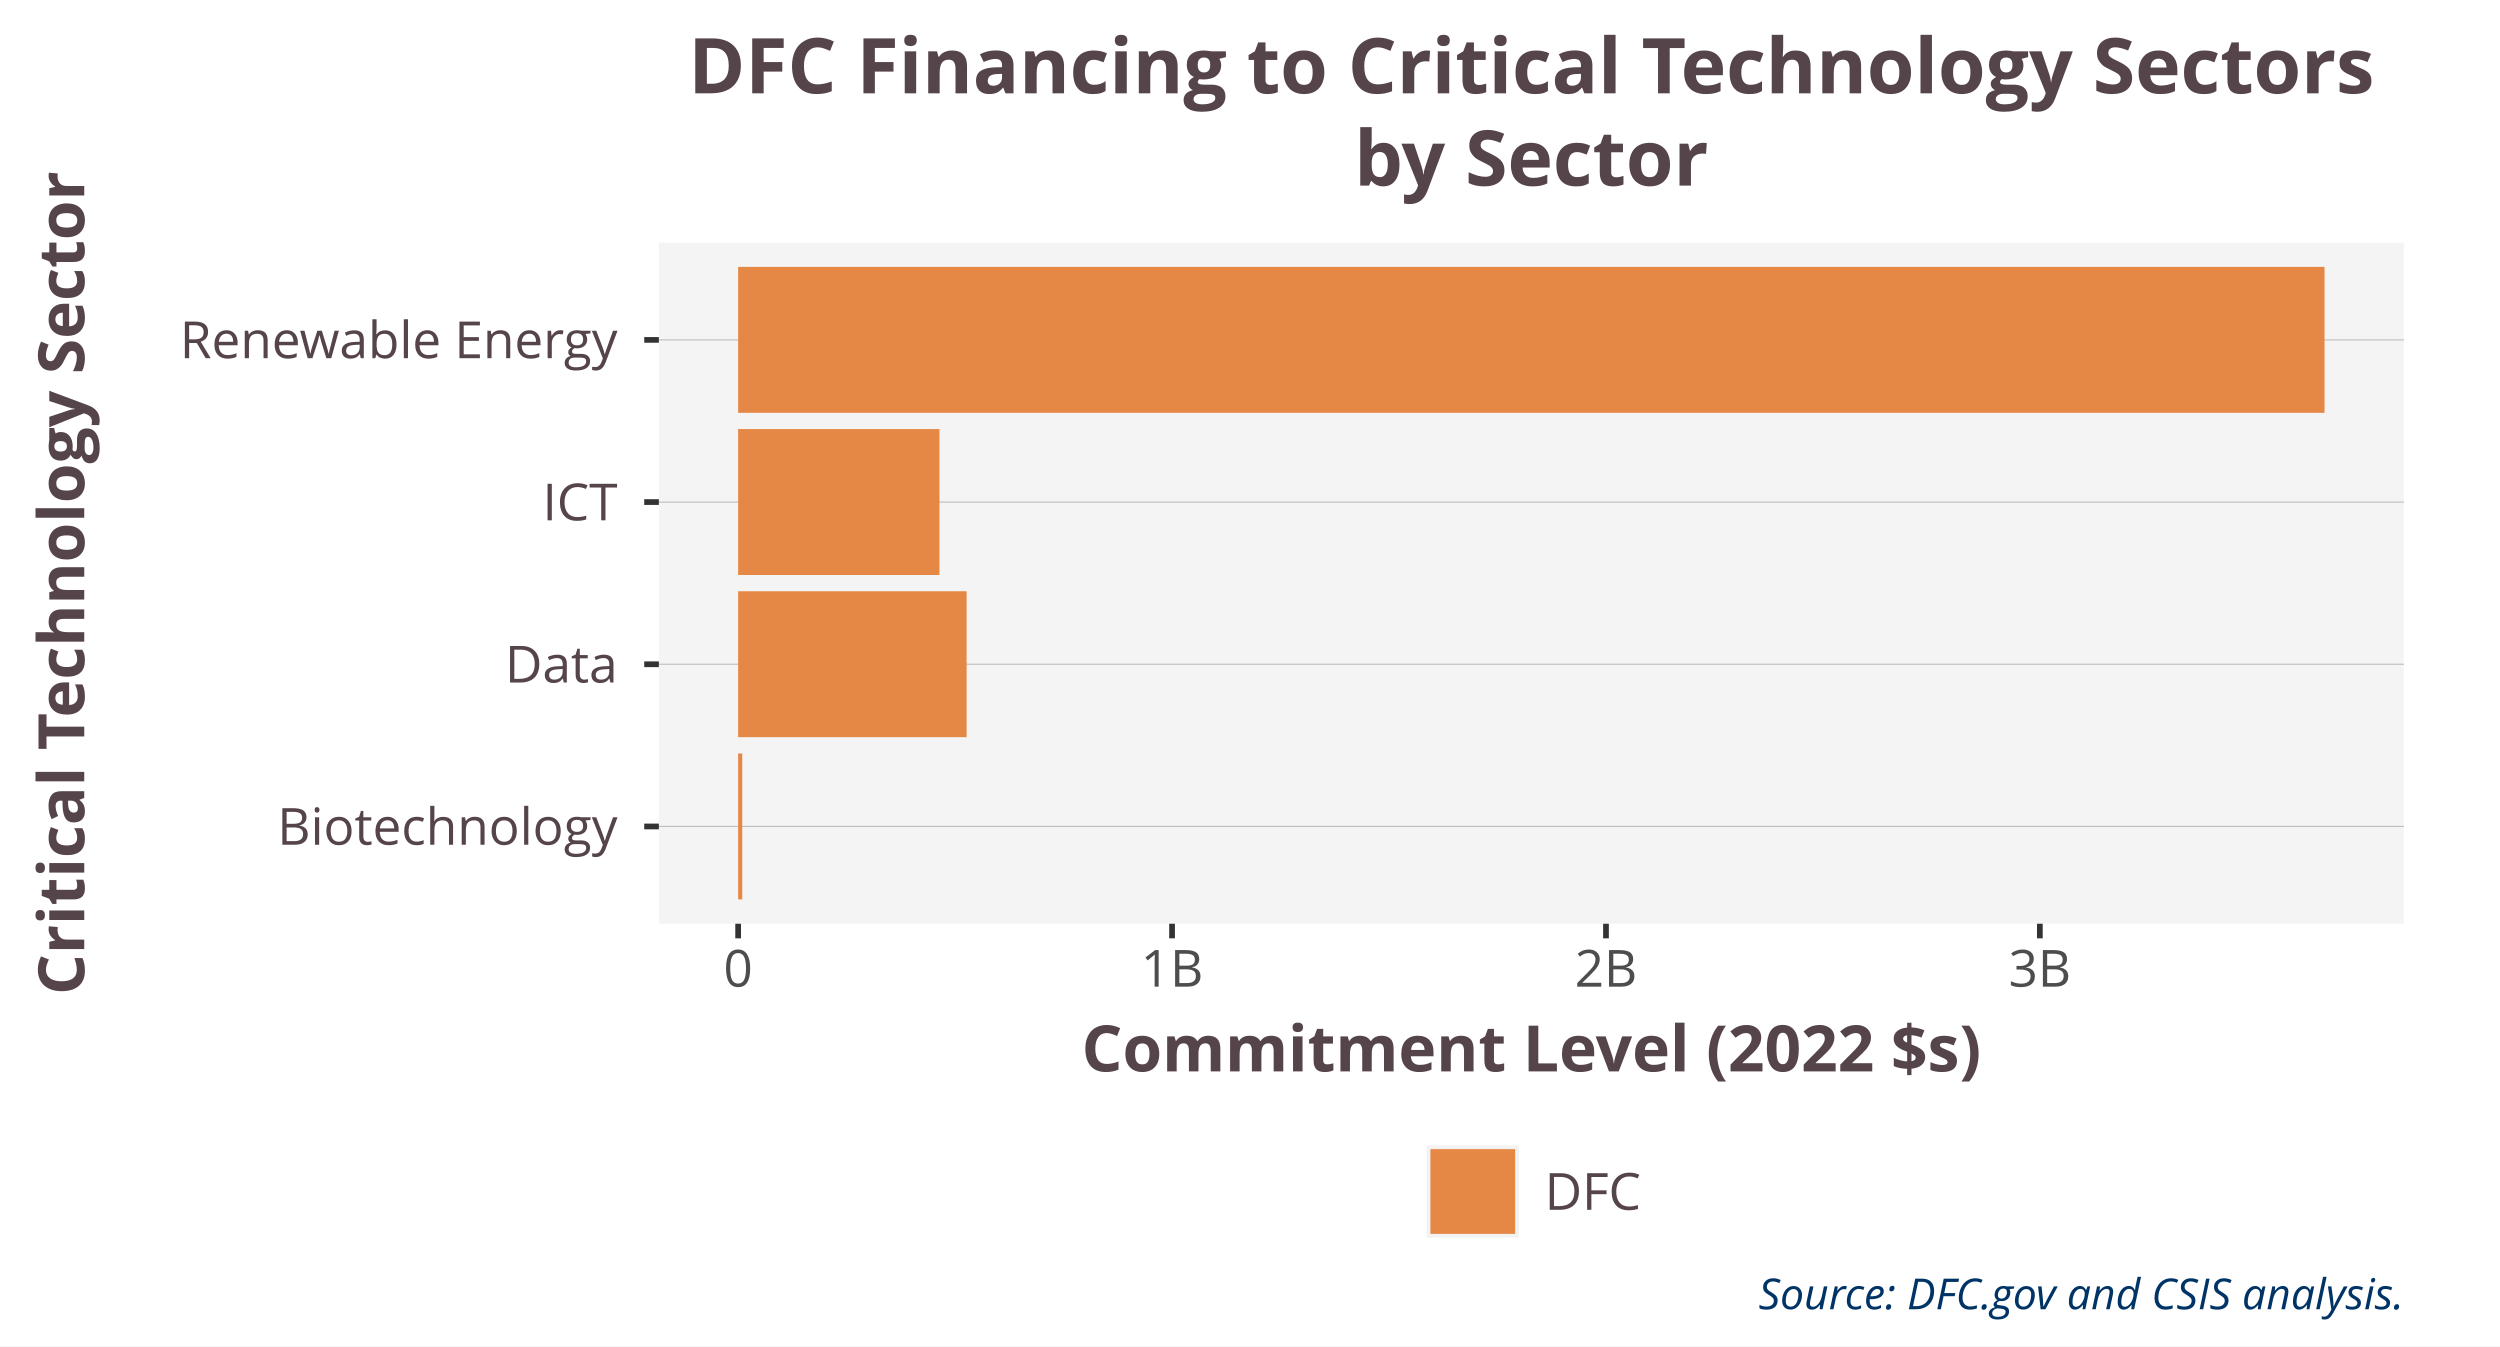
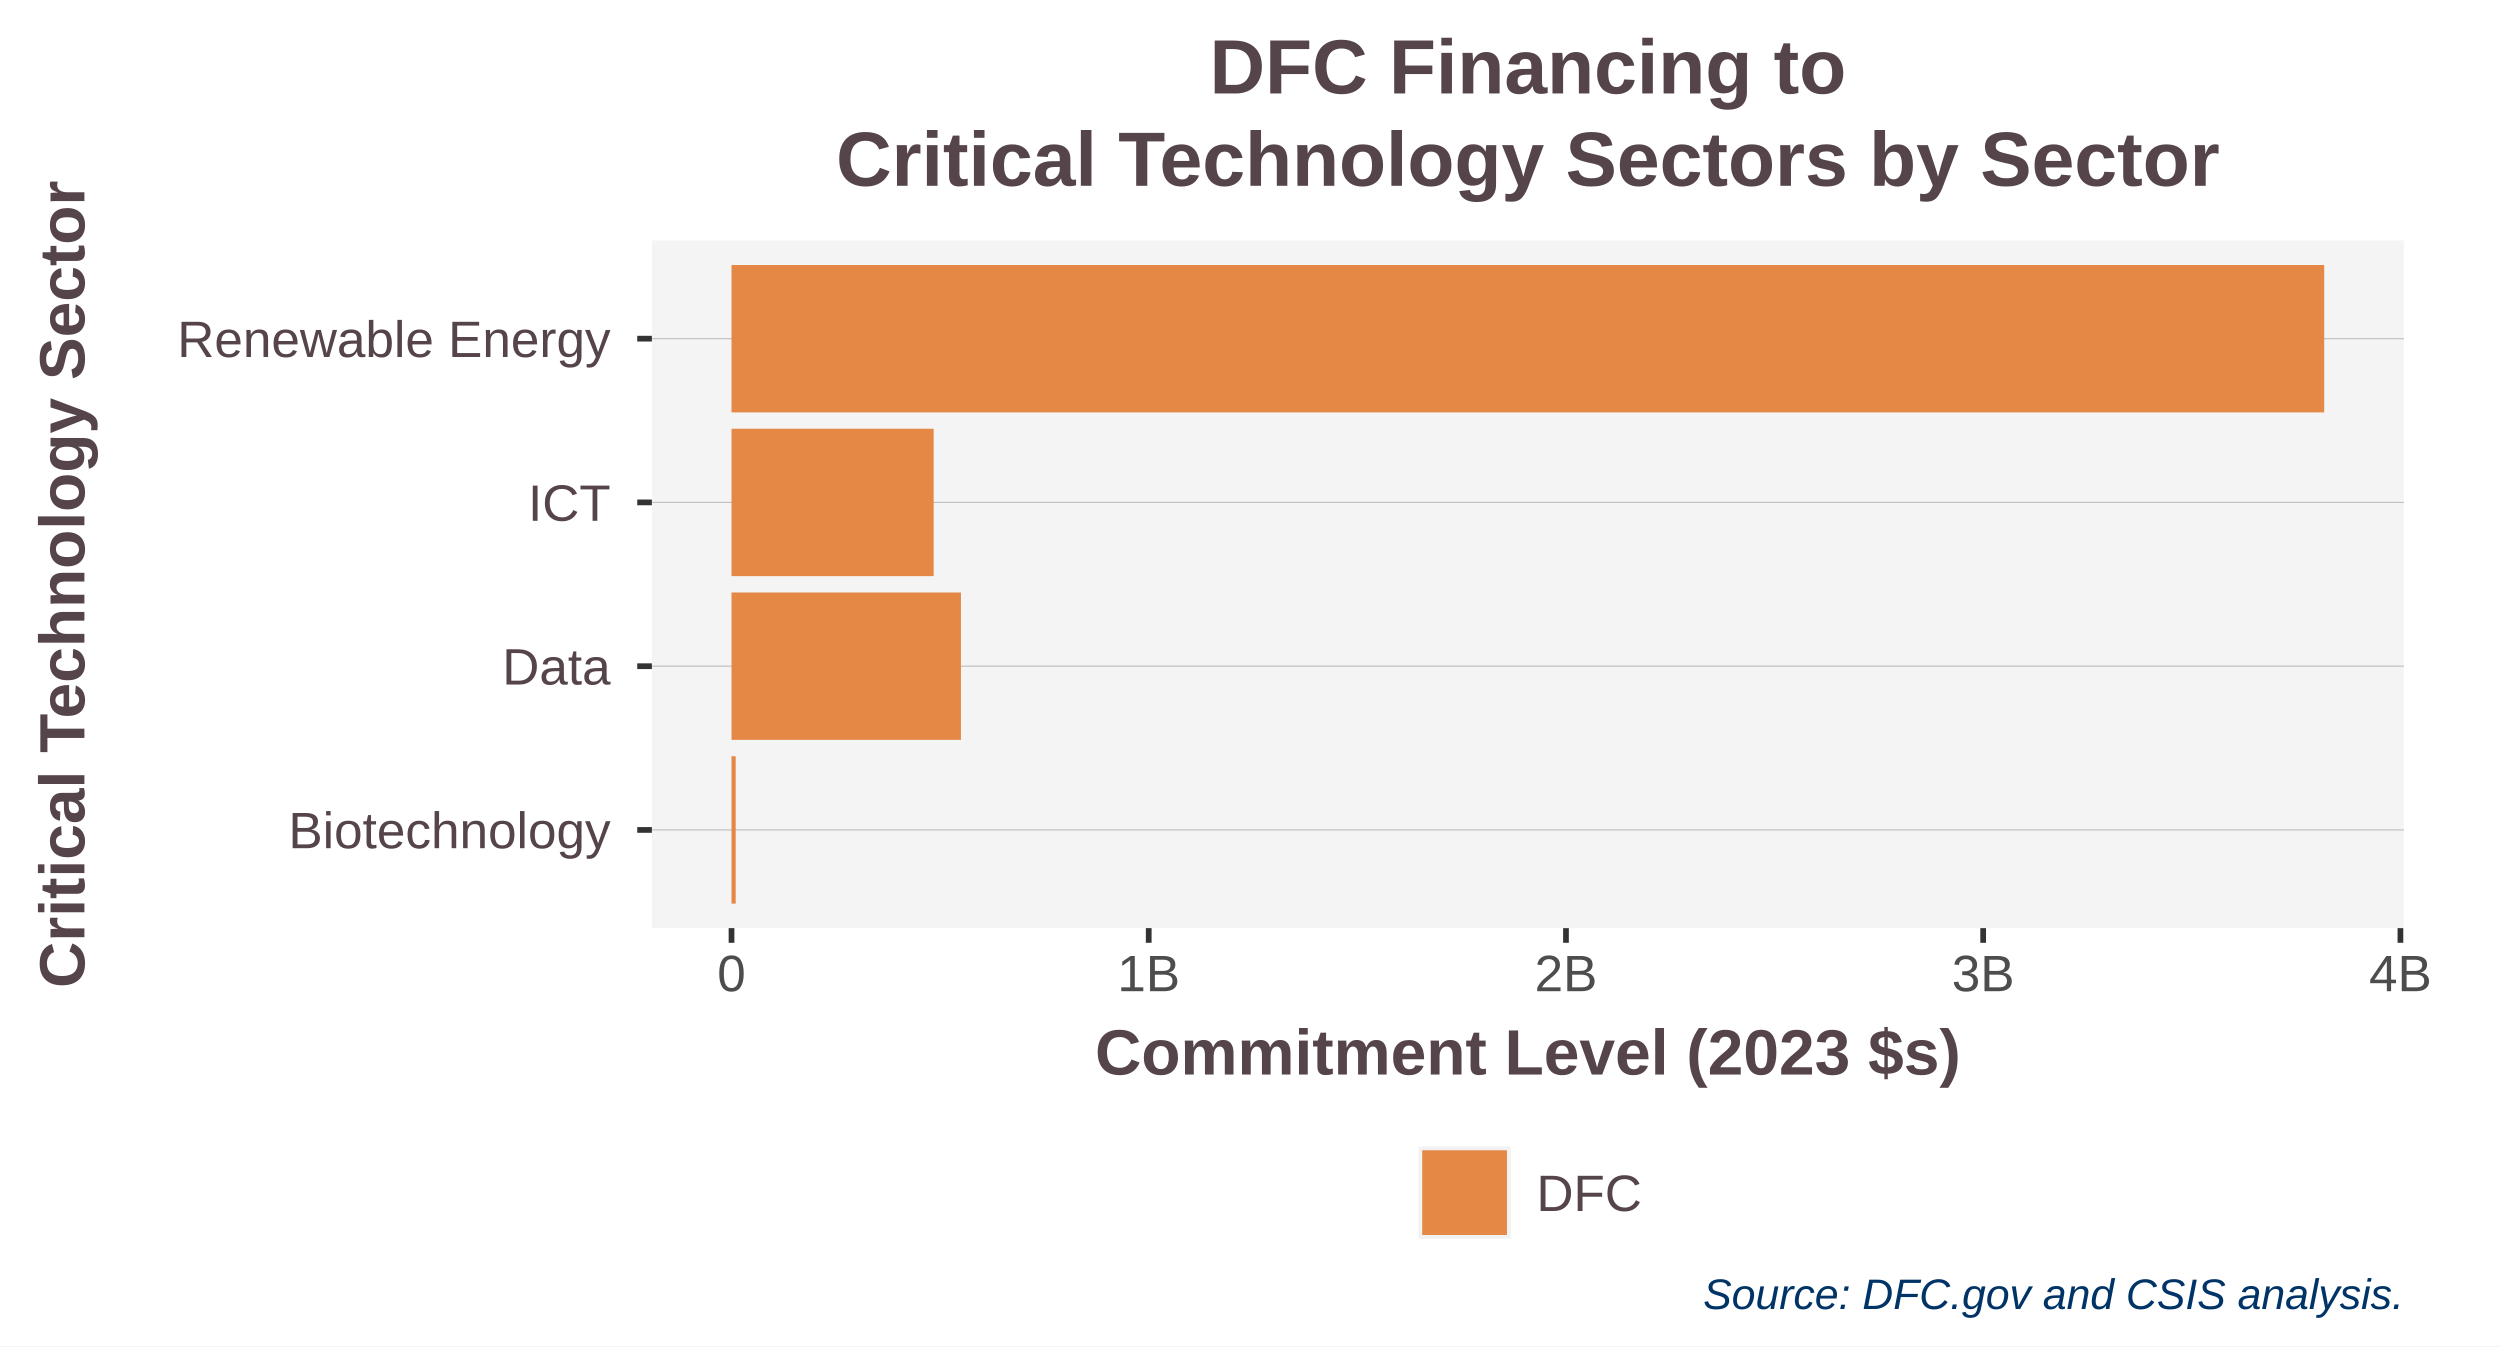
<svg xmlns="http://www.w3.org/2000/svg" class="svglite" width="468.00pt" height="252.00pt" viewBox="0 0 468.00 252.00">
  <defs>
    <style type="text/css">
    .svglite line, .svglite polyline, .svglite polygon, .svglite path, .svglite rect, .svglite circle {
      fill: none;
      stroke: #000000;
      stroke-linecap: round;
      stroke-linejoin: round;
      stroke-miterlimit: 10.00;
    }
    .svglite text {
      white-space: pre;
    }
  </style>
  </defs>
  <rect width="100%" height="100%" style="stroke: none; fill: #FFFFFF;" />
  <defs>
    <clipPath id="cpMC4wMHw0NjguMDB8MC4wMHwyNTIuMDA=">
      <rect x="0.00" y="0.00" width="468.00" height="252.00" />
    </clipPath>
  </defs>
  <g clip-path="url(#cpMC4wMHw0NjguMDB8MC4wMHwyNTIuMDA=)">
    <rect x="0.00" y="0.00" width="468.00" height="252.00" style="stroke-width: 1.07; stroke: #FFFFFF; fill: #FFFFFF;" />
  </g>
  <defs>
-     <clipPath id="cpMTIzLjM0fDQ1MC4wMHw0NS40MXwxNzIuOTI=">
-       <rect x="123.34" y="45.41" width="326.66" height="127.51" />
+     <clipPath id="cpMTIyLjAzfDQ1MC4wMHw0NS4wMXwxNzMuNzU=">
+       <rect x="122.03" y="45.01" width="327.97" height="128.74" />
    </clipPath>
  </defs>
-   <g clip-path="url(#cpMTIzLjM0fDQ1MC4wMHw0NS40MXwxNzIuOTI=)">
-     <rect x="123.34" y="45.41" width="326.66" height="127.51" style="stroke-width: 1.07; stroke: none; fill: #F4F4F4;" />
-     <polyline points="123.34,154.71 450.00,154.71 " style="stroke-width: 0.21; stroke: #BEBEBE; stroke-linecap: butt;" />
-     <polyline points="123.34,124.35 450.00,124.35 " style="stroke-width: 0.21; stroke: #BEBEBE; stroke-linecap: butt;" />
-     <polyline points="123.34,93.99 450.00,93.99 " style="stroke-width: 0.21; stroke: #BEBEBE; stroke-linecap: butt;" />
-     <polyline points="123.34,63.63 450.00,63.63 " style="stroke-width: 0.21; stroke: #BEBEBE; stroke-linecap: butt;" />
-     <rect x="138.18" y="141.05" width="0.77" height="27.32" style="stroke-width: 1.07; stroke: none; stroke-linecap: butt; stroke-linejoin: miter; fill: #E58846;" />
-     <rect x="138.18" y="110.68" width="42.77" height="27.32" style="stroke-width: 1.07; stroke: none; stroke-linecap: butt; stroke-linejoin: miter; fill: #E58846;" />
-     <rect x="138.18" y="80.32" width="37.69" height="27.32" style="stroke-width: 1.07; stroke: none; stroke-linecap: butt; stroke-linejoin: miter; fill: #E58846;" />
-     <rect x="138.18" y="49.96" width="296.97" height="27.32" style="stroke-width: 1.07; stroke: none; stroke-linecap: butt; stroke-linejoin: miter; fill: #E58846;" />
+   <g clip-path="url(#cpMTIyLjAzfDQ1MC4wMHw0NS4wMXwxNzMuNzU=)">
+     <rect x="122.03" y="45.01" width="327.97" height="128.74" style="stroke-width: 1.07; stroke: none; fill: #F4F4F4;" />
+     <polyline points="122.03,155.36 450.00,155.36 " style="stroke-width: 0.21; stroke: #BEBEBE; stroke-linecap: butt;" />
+     <polyline points="122.03,124.71 450.00,124.71 " style="stroke-width: 0.21; stroke: #BEBEBE; stroke-linecap: butt;" />
+     <polyline points="122.03,94.05 450.00,94.05 " style="stroke-width: 0.21; stroke: #BEBEBE; stroke-linecap: butt;" />
+     <polyline points="122.03,63.40 450.00,63.40 " style="stroke-width: 0.21; stroke: #BEBEBE; stroke-linecap: butt;" />
+     <rect x="136.94" y="141.57" width="0.78" height="27.59" style="stroke-width: 1.07; stroke: none; stroke-linecap: butt; stroke-linejoin: miter; fill: #E58846;" />
+     <rect x="136.94" y="110.91" width="42.95" height="27.59" style="stroke-width: 1.07; stroke: none; stroke-linecap: butt; stroke-linejoin: miter; fill: #E58846;" />
+     <rect x="136.94" y="80.26" width="37.84" height="27.59" style="stroke-width: 1.07; stroke: none; stroke-linecap: butt; stroke-linejoin: miter; fill: #E58846;" />
+     <rect x="136.94" y="49.61" width="298.15" height="27.59" style="stroke-width: 1.07; stroke: none; stroke-linecap: butt; stroke-linejoin: miter; fill: #E58846;" />
  </g>
  <g clip-path="url(#cpMC4wMHw0NjguMDB8MC4wMHwyNTIuMDA=)">
-     <text x="115.61" y="158.13" text-anchor="end" style="font-size: 9.60px;fill: #554449; font-family: &quot;Open Sans&quot;;" textLength="63.50px" lengthAdjust="spacingAndGlyphs">Biotechnology</text>
-     <text x="115.61" y="127.77" text-anchor="end" style="font-size: 9.60px;fill: #554449; font-family: &quot;Open Sans&quot;;" textLength="21.03px" lengthAdjust="spacingAndGlyphs">Data</text>
-     <text x="115.61" y="97.41" text-anchor="end" style="font-size: 9.60px;fill: #554449; font-family: &quot;Open Sans&quot;;" textLength="14.00px" lengthAdjust="spacingAndGlyphs">ICT</text>
-     <text x="115.61" y="67.05" text-anchor="end" style="font-size: 9.60px;fill: #554449; font-family: &quot;Open Sans&quot;;" textLength="82.02px" lengthAdjust="spacingAndGlyphs">Renewable Energy</text>
-     <polyline points="120.60,154.71 123.34,154.71 " style="stroke-width: 1.07; stroke: #333333; stroke-linecap: butt;" />
-     <polyline points="120.60,124.35 123.34,124.35 " style="stroke-width: 1.07; stroke: #333333; stroke-linecap: butt;" />
-     <polyline points="120.60,93.99 123.34,93.99 " style="stroke-width: 1.07; stroke: #333333; stroke-linecap: butt;" />
-     <polyline points="120.60,63.63 123.34,63.63 " style="stroke-width: 1.07; stroke: #333333; stroke-linecap: butt;" />
-     <polyline points="138.18,175.66 138.18,172.92 " style="stroke-width: 1.07; stroke: #333333; stroke-linecap: butt;" />
-     <polyline points="219.41,175.66 219.41,172.92 " style="stroke-width: 1.07; stroke: #333333; stroke-linecap: butt;" />
-     <polyline points="300.64,175.66 300.64,172.92 " style="stroke-width: 1.07; stroke: #333333; stroke-linecap: butt;" />
-     <polyline points="381.86,175.66 381.86,172.92 " style="stroke-width: 1.07; stroke: #333333; stroke-linecap: butt;" />
-     <text x="138.18" y="184.70" text-anchor="middle" style="font-size: 9.60px;fill: #4D4D4D; font-family: &quot;Open Sans&quot;;" textLength="5.49px" lengthAdjust="spacingAndGlyphs">0</text>
-     <text x="219.41" y="184.70" text-anchor="middle" style="font-size: 9.60px;fill: #4D4D4D; font-family: &quot;Open Sans&quot;;" textLength="11.68px" lengthAdjust="spacingAndGlyphs">1B</text>
-     <text x="300.64" y="184.70" text-anchor="middle" style="font-size: 9.60px;fill: #4D4D4D; font-family: &quot;Open Sans&quot;;" textLength="11.68px" lengthAdjust="spacingAndGlyphs">2B</text>
-     <text x="381.86" y="184.70" text-anchor="middle" style="font-size: 9.60px;fill: #4D4D4D; font-family: &quot;Open Sans&quot;;" textLength="11.68px" lengthAdjust="spacingAndGlyphs">3B</text>
-     <text x="286.67" y="200.56" text-anchor="middle" style="font-size: 12.00px; font-weight: bold;fill: #554449; font-family: &quot;Open Sans&quot;;" textLength="168.73px" lengthAdjust="spacingAndGlyphs">Commitment Level (2022 $s)</text>
-     <text transform="translate(15.77,109.17) rotate(-90)" text-anchor="middle" style="font-size: 12.00px; font-weight: bold;fill: #554449; font-family: &quot;Open Sans&quot;;" textLength="155.05px" lengthAdjust="spacingAndGlyphs">Critical Technology Sector</text>
-     <rect x="264.23" y="214.41" width="44.88" height="17.28" style="stroke-width: 1.07; stroke: none; fill: #FFFFFF;" />
-     <rect x="267.06" y="214.41" width="17.28" height="17.28" style="stroke-width: 1.07; stroke: none; fill: #F2F2F2;" />
-     <rect x="267.77" y="215.12" width="15.86" height="15.86" style="stroke-width: 1.07; stroke: none; stroke-linecap: butt; stroke-linejoin: miter; fill: #E58846;" />
-     <text x="289.17" y="226.47" style="font-size: 9.60px;fill: #554449; font-family: &quot;Open Sans&quot;;" textLength="17.94px" lengthAdjust="spacingAndGlyphs">DFC</text>
-     <text x="286.67" y="17.47" text-anchor="middle" style="font-size: 14.40px; font-weight: bold;fill: #554449; font-family: &quot;Open Sans&quot;;" textLength="316.48px" lengthAdjust="spacingAndGlyphs">DFC Financing to Critical Technology Sectors</text>
-     <text x="286.67" y="34.75" text-anchor="middle" style="font-size: 14.40px; font-weight: bold;fill: #554449; font-family: &quot;Open Sans&quot;;" textLength="66.56px" lengthAdjust="spacingAndGlyphs">by Sector</text>
-     <text x="450.00" y="245.09" text-anchor="end" style="font-size: 8.00px; font-style: italic;fill: #003366; font-family: &quot;Open Sans&quot;;" textLength="123.49px" lengthAdjust="spacingAndGlyphs">Source:  DFC.gov and CSIS analysis.</text>
+     <text x="114.31" y="158.79" text-anchor="end" style="font-size: 9.60px;fill: #554449; font-family: &quot;Arial&quot;;" textLength="60.26px" lengthAdjust="spacingAndGlyphs">Biotechnology</text>
+     <text x="114.31" y="128.14" text-anchor="end" style="font-size: 9.60px;fill: #554449; font-family: &quot;Arial&quot;;" textLength="20.26px" lengthAdjust="spacingAndGlyphs">Data</text>
+     <text x="114.31" y="97.49" text-anchor="end" style="font-size: 9.60px;fill: #554449; font-family: &quot;Arial&quot;;" textLength="15.45px" lengthAdjust="spacingAndGlyphs">ICT</text>
+     <text x="114.31" y="66.83" text-anchor="end" style="font-size: 9.60px;fill: #554449; font-family: &quot;Arial&quot;;" textLength="81.05px" lengthAdjust="spacingAndGlyphs">Renewable Energy</text>
+     <polyline points="119.29,155.36 122.03,155.36 " style="stroke-width: 1.07; stroke: #333333; stroke-linecap: butt;" />
+     <polyline points="119.29,124.71 122.03,124.71 " style="stroke-width: 1.07; stroke: #333333; stroke-linecap: butt;" />
+     <polyline points="119.29,94.05 122.03,94.05 " style="stroke-width: 1.07; stroke: #333333; stroke-linecap: butt;" />
+     <polyline points="119.29,63.40 122.03,63.40 " style="stroke-width: 1.07; stroke: #333333; stroke-linecap: butt;" />
+     <polyline points="136.94,176.49 136.94,173.75 " style="stroke-width: 1.07; stroke: #333333; stroke-linecap: butt;" />
+     <polyline points="215.04,176.49 215.04,173.75 " style="stroke-width: 1.07; stroke: #333333; stroke-linecap: butt;" />
+     <polyline points="293.15,176.49 293.15,173.75 " style="stroke-width: 1.07; stroke: #333333; stroke-linecap: butt;" />
+     <polyline points="371.25,176.49 371.25,173.75 " style="stroke-width: 1.07; stroke: #333333; stroke-linecap: butt;" />
+     <polyline points="449.36,176.49 449.36,173.75 " style="stroke-width: 1.07; stroke: #333333; stroke-linecap: butt;" />
+     <text x="136.94" y="185.55" text-anchor="middle" style="font-size: 9.60px;fill: #4D4D4D; font-family: &quot;Arial&quot;;" textLength="5.34px" lengthAdjust="spacingAndGlyphs">0</text>
+     <text x="215.04" y="185.55" text-anchor="middle" style="font-size: 9.60px;fill: #4D4D4D; font-family: &quot;Arial&quot;;" textLength="11.73px" lengthAdjust="spacingAndGlyphs">1B</text>
+     <text x="293.15" y="185.55" text-anchor="middle" style="font-size: 9.60px;fill: #4D4D4D; font-family: &quot;Arial&quot;;" textLength="11.73px" lengthAdjust="spacingAndGlyphs">2B</text>
+     <text x="371.25" y="185.55" text-anchor="middle" style="font-size: 9.60px;fill: #4D4D4D; font-family: &quot;Arial&quot;;" textLength="11.73px" lengthAdjust="spacingAndGlyphs">3B</text>
+     <text x="449.36" y="185.55" text-anchor="middle" style="font-size: 9.60px;fill: #4D4D4D; font-family: &quot;Arial&quot;;" textLength="11.73px" lengthAdjust="spacingAndGlyphs">4B</text>
+     <text x="286.02" y="201.15" text-anchor="middle" style="font-size: 12.00px; font-weight: bold;fill: #554449; font-family: &quot;Arial&quot;;" textLength="162.06px" lengthAdjust="spacingAndGlyphs">Commitment Level (2023 $s)</text>
+     <text transform="translate(15.80,109.38) rotate(-90)" text-anchor="middle" style="font-size: 12.00px; font-weight: bold;fill: #554449; font-family: &quot;Arial&quot;;" textLength="151.15px" lengthAdjust="spacingAndGlyphs">Critical Technology Sector</text>
+     <rect x="262.69" y="214.62" width="46.65" height="17.28" style="stroke-width: 1.07; stroke: none; fill: #FFFFFF;" />
+     <rect x="265.53" y="214.62" width="17.28" height="17.28" style="stroke-width: 1.07; stroke: none; fill: #F2F2F2;" />
+     <rect x="266.24" y="215.33" width="15.86" height="15.86" style="stroke-width: 1.07; stroke: none; stroke-linecap: butt; stroke-linejoin: miter; fill: #E58846;" />
+     <text x="287.63" y="226.70" style="font-size: 9.60px;fill: #554449; font-family: &quot;Arial&quot;;" textLength="19.71px" lengthAdjust="spacingAndGlyphs">DFC</text>
+     <text x="286.02" y="17.50" text-anchor="middle" style="font-size: 14.40px; font-weight: bold;fill: #554449; font-family: &quot;Arial&quot;;" textLength="119.12px" lengthAdjust="spacingAndGlyphs">DFC Financing to</text>
+     <text x="286.02" y="34.78" text-anchor="middle" style="font-size: 14.40px; font-weight: bold;fill: #554449; font-family: &quot;Arial&quot;;" textLength="258.88px" lengthAdjust="spacingAndGlyphs">Critical Technology Sectors by Sector</text>
+     <text x="450.00" y="245.05" text-anchor="end" style="font-size: 8.00px; font-style: italic;fill: #003366; font-family: &quot;Arial&quot;;" textLength="133.42px" lengthAdjust="spacingAndGlyphs">Source:  DFC.gov and CSIS analysis.</text>
  </g>
</svg>
